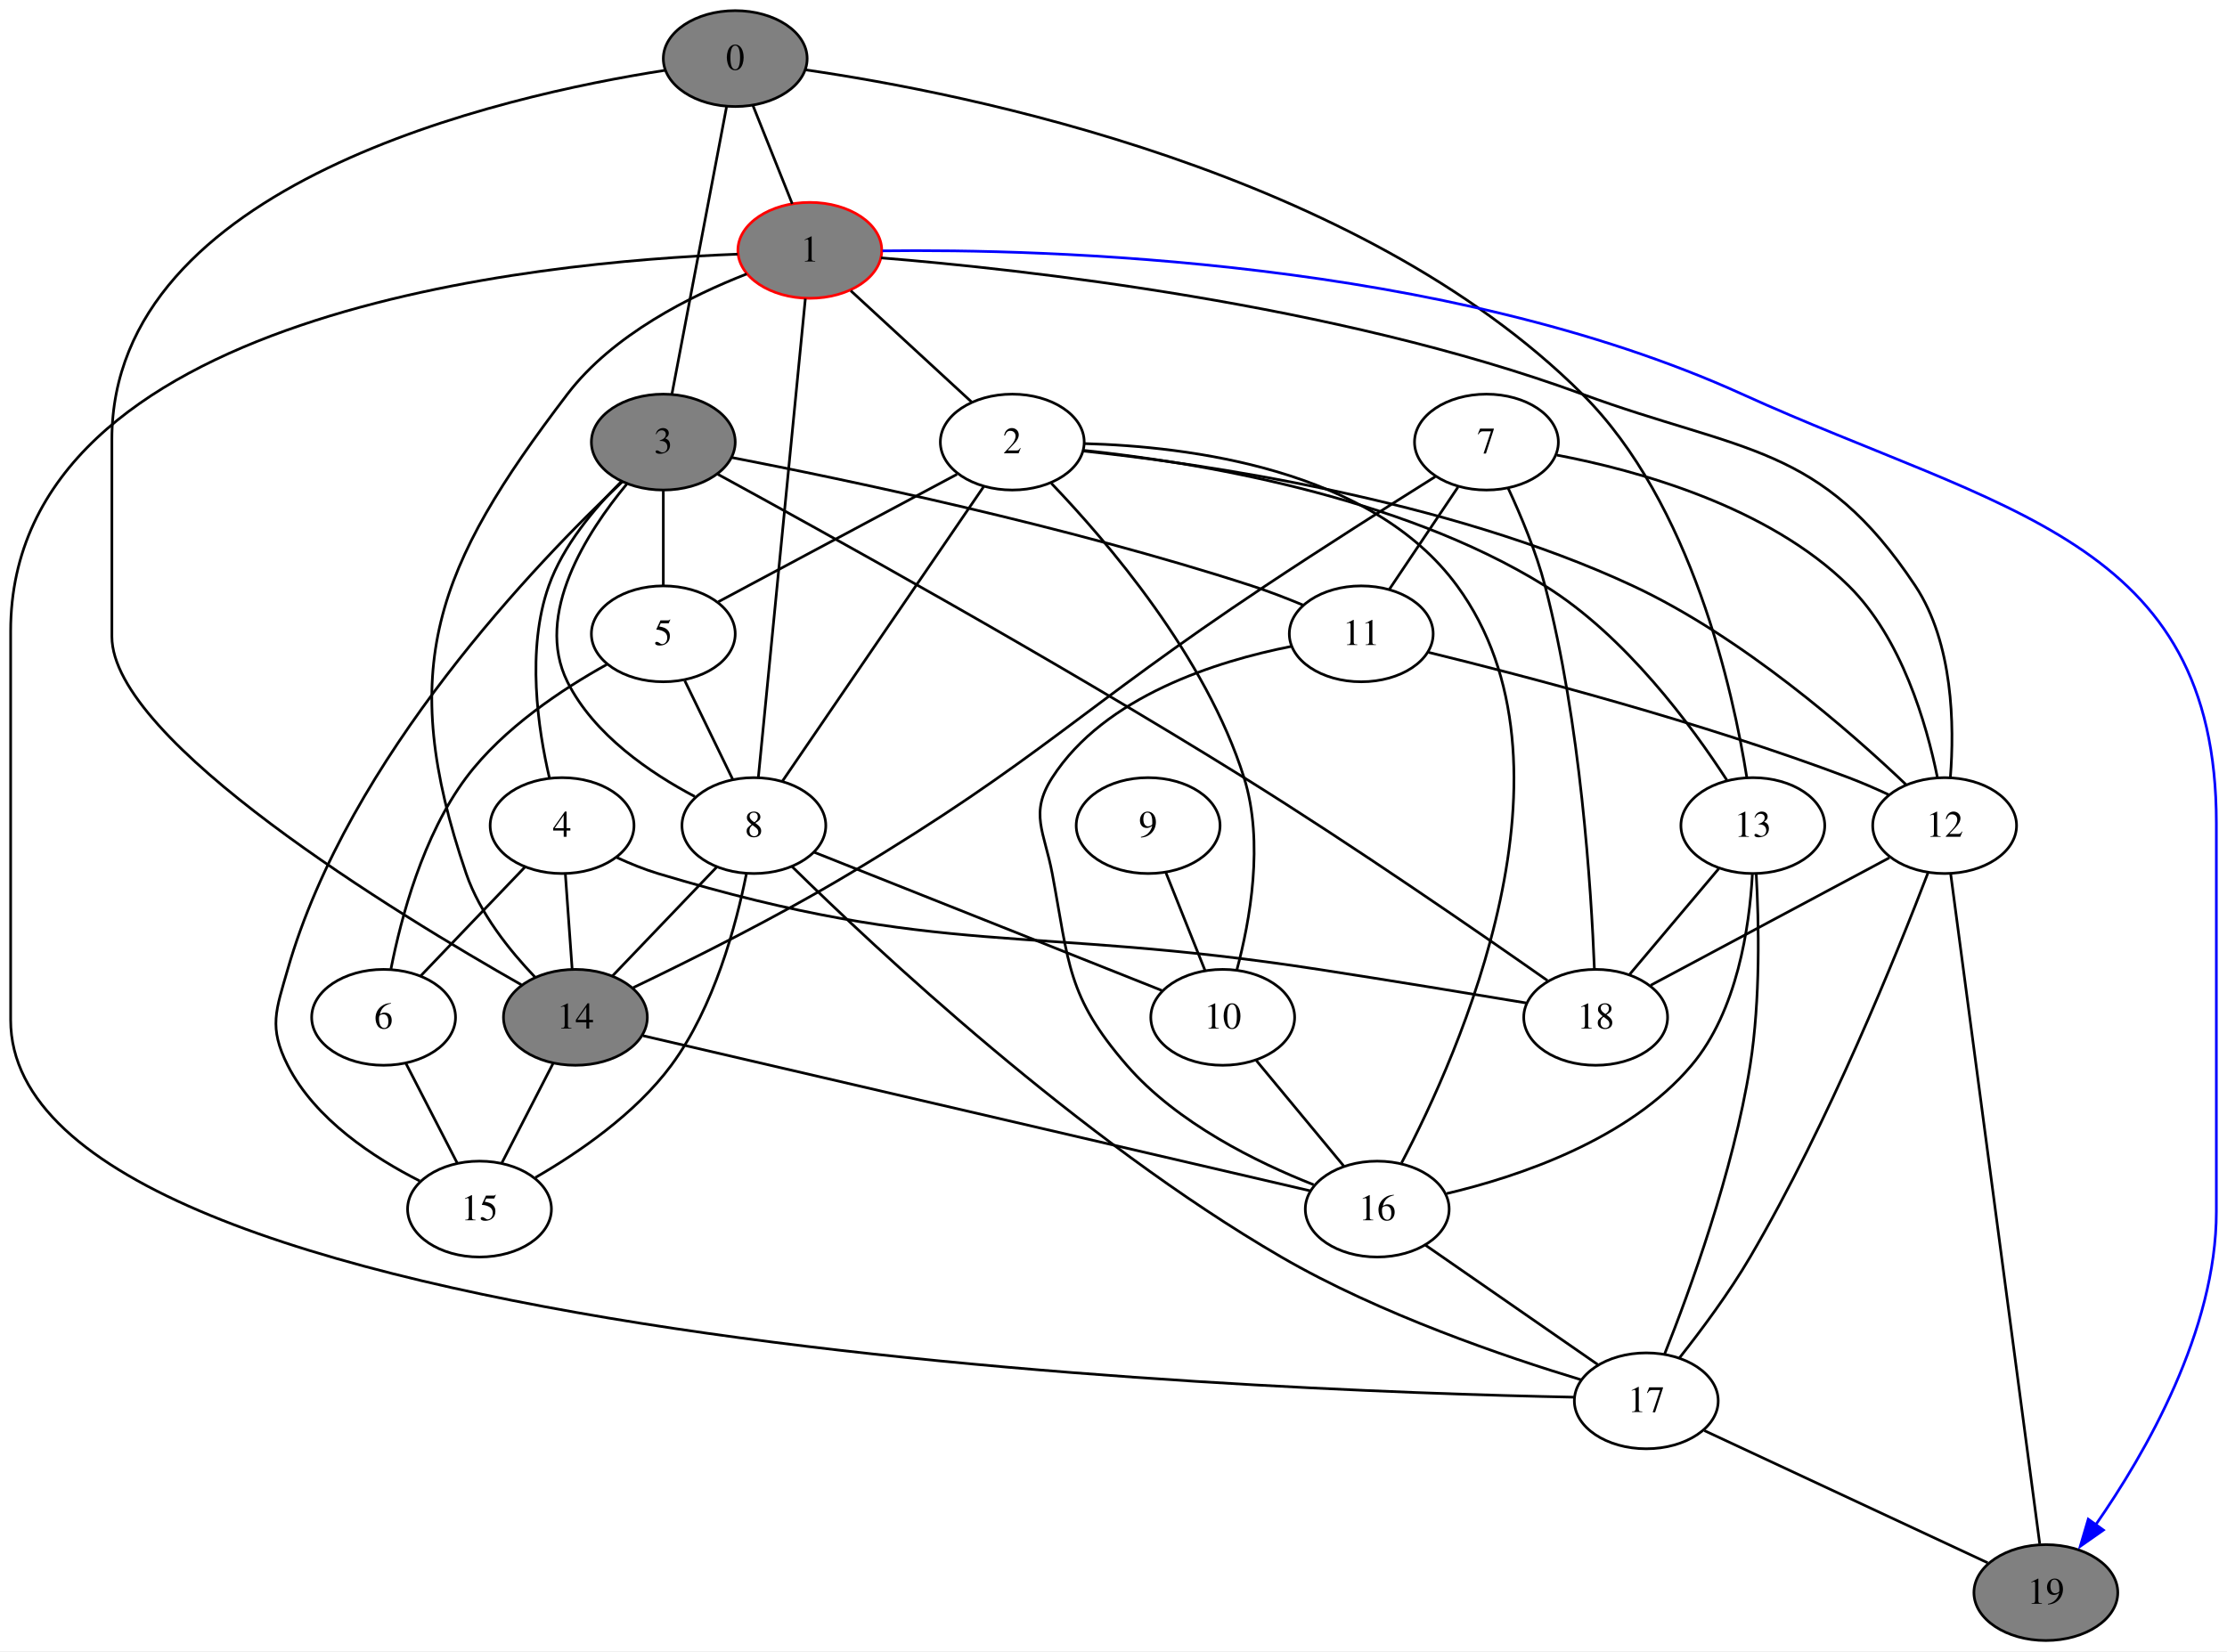
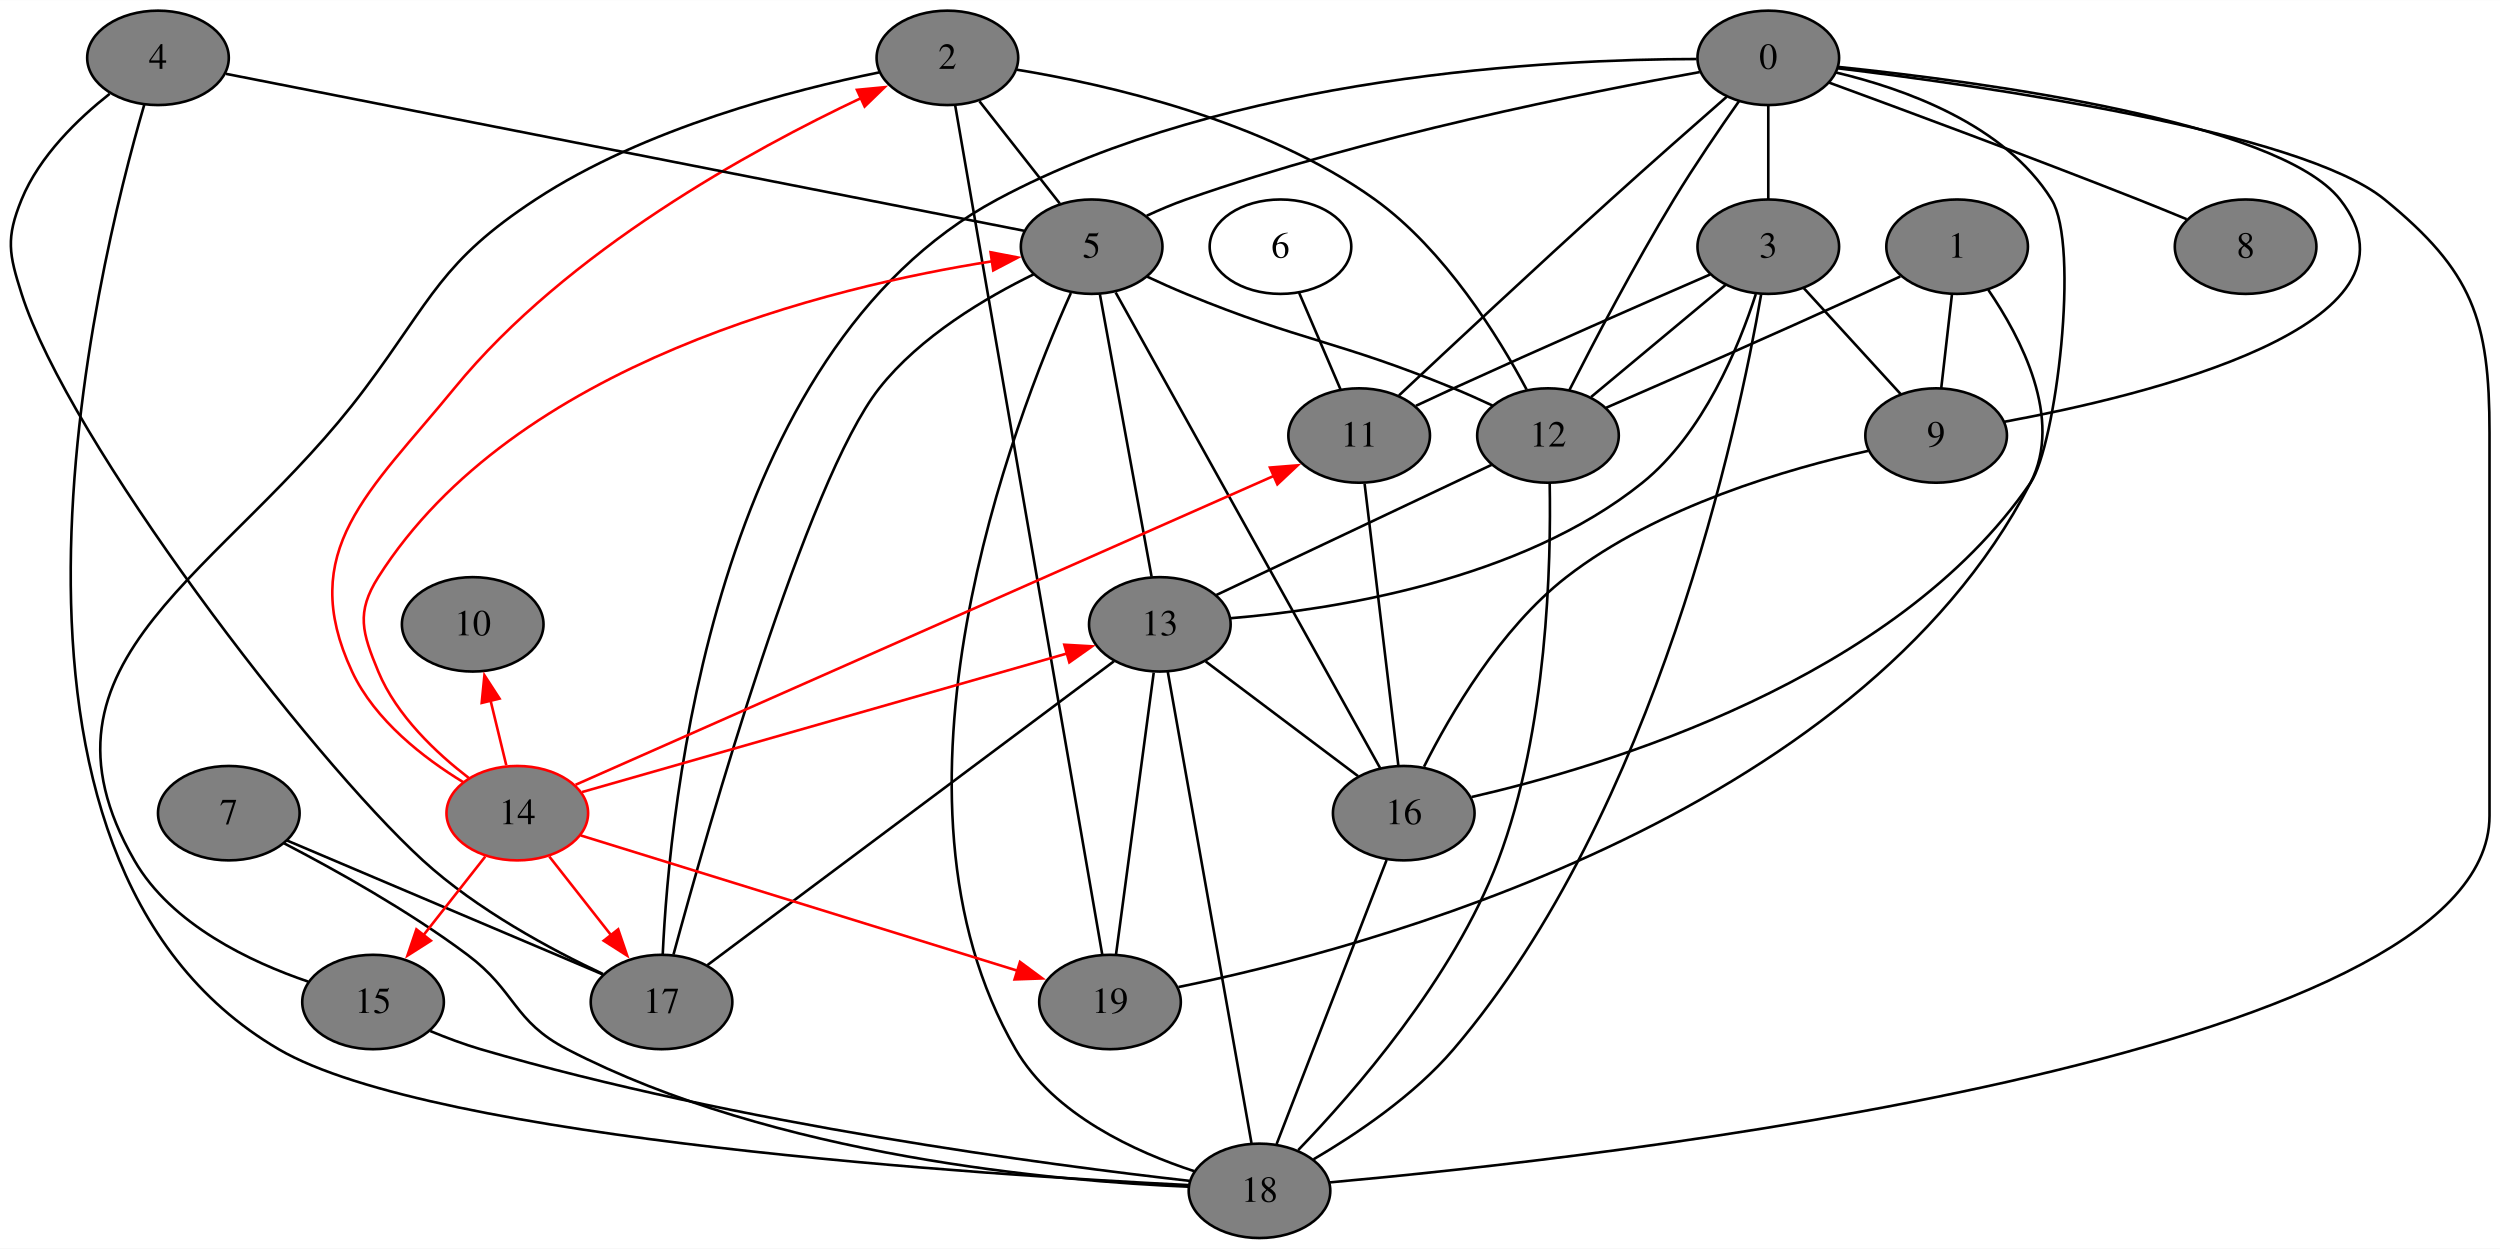
- <svg xmlns="http://www.w3.org/2000/svg" width="836pt" height="620pt" viewBox="0.00 0.00 836.00 620.00">
-   <g id="graph0" class="graph" transform="scale(1 1) rotate(0) translate(4 616)">
-     <polygon fill="white" stroke="none" points="-4,4 -4,-616 832,-616 832,4 -4,4" />
+ <svg xmlns="http://www.w3.org/2000/svg" width="953pt" height="476pt" viewBox="0.00 0.00 953.24 476.00">
+   <g id="graph0" class="graph" transform="scale(1 1) rotate(0) translate(4 472)">
+     <polygon fill="white" stroke="none" points="-4,4 -4,-472 949.24,-472 949.24,4 -4,4" />
    <g id="node1" class="node">
-       <ellipse fill="gray" stroke="black" cx="272" cy="-594" rx="27" ry="18" />
-       <text text-anchor="middle" x="272" y="-589.8" font-family="Times,serif" font-size="14.00">0</text>
+       <ellipse fill="gray" stroke="black" cx="670.24" cy="-450" rx="27" ry="18" />
+       <text text-anchor="middle" x="670.24" y="-445.8" font-family="Times,serif" font-size="14.00">0</text>
+     </g>
+     <g id="node4" class="node">
+       <ellipse fill="gray" stroke="black" cx="670.24" cy="-378" rx="27" ry="18" />
+       <text text-anchor="middle" x="670.24" y="-373.8" font-family="Times,serif" font-size="14.00">3</text>
+     </g>
+     <g id="edge1" class="edge">
+       <path fill="none" stroke="black" d="M670.24,-431.7C670.24,-420.85 670.24,-406.92 670.24,-396.1" />
+     </g>
+     <g id="node6" class="node">
+       <ellipse fill="gray" stroke="black" cx="412.24" cy="-378" rx="27" ry="18" />
+       <text text-anchor="middle" x="412.24" y="-373.8" font-family="Times,serif" font-size="14.00">5</text>
+     </g>
+     <g id="edge2" class="edge">
+       <path fill="none" stroke="black" d="M644.1,-444.58C602.08,-437.06 517.22,-420.23 448.24,-396 443.28,-394.26 438.1,-392.05 433.25,-389.81" />
+     </g>
+     <g id="node9" class="node">
+       <ellipse fill="gray" stroke="black" cx="852.24" cy="-378" rx="27" ry="18" />
+       <text text-anchor="middle" x="852.24" y="-373.8" font-family="Times,serif" font-size="14.00">8</text>
+     </g>
+     <g id="edge3" class="edge">
+       <path fill="none" stroke="black" d="M693.29,-440.61C721.28,-430.35 769.89,-412.34 811.24,-396 817.26,-393.62 823.74,-390.97 829.74,-388.49" />
+     </g>
+     <g id="node10" class="node">
+       <ellipse fill="gray" stroke="black" cx="734.24" cy="-306" rx="27" ry="18" />
+       <text text-anchor="middle" x="734.24" y="-301.8" font-family="Times,serif" font-size="14.00">9</text>
+     </g>
+     <g id="edge4" class="edge">
+       <path fill="none" stroke="black" d="M697.07,-446.53C749.98,-441.06 864.71,-425.93 888.24,-396 926.02,-347.93 813.24,-320.98 760.19,-311.23" />
+     </g>
+     <g id="node12" class="node">
+       <ellipse fill="gray" stroke="black" cx="514.24" cy="-306" rx="27" ry="18" />
+       <text text-anchor="middle" x="514.24" y="-301.8" font-family="Times,serif" font-size="14.00">11</text>
+     </g>
+     <g id="edge5" class="edge">
+       <path fill="none" stroke="black" d="M654.36,-435.15C642.21,-424.52 625.08,-409.43 610.24,-396 581.42,-369.92 548.27,-338.97 529.43,-321.3" />
+     </g>
+     <g id="node13" class="node">
+       <ellipse fill="gray" stroke="black" cx="586.24" cy="-306" rx="27" ry="18" />
+       <text text-anchor="middle" x="586.24" y="-301.8" font-family="Times,serif" font-size="14.00">12</text>
+     </g>
+     <g id="edge6" class="edge">
+       <path fill="none" stroke="black" d="M659.1,-433.51C651.76,-423.08 642.09,-408.93 634.24,-396 619.21,-371.24 603.61,-341.42 594.42,-323.36" />
+     </g>
+     <g id="node17" class="node">
+       <ellipse fill="gray" stroke="black" cx="531.24" cy="-162" rx="27" ry="18" />
+       <text text-anchor="middle" x="531.24" y="-157.8" font-family="Times,serif" font-size="14.00">16</text>
+     </g>
+     <g id="edge7" class="edge">
+       <path fill="none" stroke="black" d="M695.99,-444.43C721.85,-438.31 760.34,-424.72 778.24,-396 789.2,-378.41 779.87,-302.08 770.24,-288 718.83,-212.82 607.58,-179.72 557.09,-168.16" />
+     </g>
+     <g id="node18" class="node">
+       <ellipse fill="gray" stroke="black" cx="248.24" cy="-90" rx="27" ry="18" />
+       <text text-anchor="middle" x="248.24" y="-85.8" font-family="Times,serif" font-size="14.00">17</text>
+     </g>
+     <g id="edge8" class="edge">
+       <path fill="none" stroke="black" d="M642.88,-449.55C588.66,-449.51 465.13,-443.7 376.24,-396 267.95,-337.89 251.26,-163.8 248.7,-108.24" />
+     </g>
+     <g id="node19" class="node">
+       <ellipse fill="gray" stroke="black" cx="476.24" cy="-18" rx="27" ry="18" />
+       <text text-anchor="middle" x="476.24" y="-13.8" font-family="Times,serif" font-size="14.00">18</text>
+     </g>
+     <g id="edge9" class="edge">
+       <path fill="none" stroke="black" d="M696.85,-446.01C751.37,-439.4 873.34,-422.07 905.24,-396 938.82,-368.56 945.24,-350.37 945.24,-307 945.24,-307 945.24,-307 945.24,-161 945.24,-67.95 602.8,-30.24 503.14,-21.23" />
    </g>
    <g id="node2" class="node">
-       <ellipse fill="gray" stroke="red" cx="300" cy="-522" rx="27" ry="18" />
-       <text text-anchor="middle" x="300" y="-517.8" font-family="Times,serif" font-size="14.00">1</text>
-     </g>
-     <g id="edge1" class="edge">
-       <path fill="none" stroke="black" d="M278.64,-576.41C283.1,-565.25 288.96,-550.6 293.41,-539.47" />
-     </g>
-     <g id="node4" class="node">
-       <ellipse fill="gray" stroke="black" cx="245" cy="-450" rx="27" ry="18" />
-       <text text-anchor="middle" x="245" y="-445.8" font-family="Times,serif" font-size="14.00">3</text>
-     </g>
-     <g id="edge2" class="edge">
-       <path fill="none" stroke="black" d="M268.74,-575.87C263.55,-548.58 253.47,-495.52 248.27,-468.19" />
+       <ellipse fill="gray" stroke="black" cx="742.24" cy="-378" rx="27" ry="18" />
+       <text text-anchor="middle" x="742.24" y="-373.8" font-family="Times,serif" font-size="14.00">1</text>
+     </g>
+     <g id="edge10" class="edge">
+       <path fill="none" stroke="black" d="M740.26,-359.7C739.02,-348.85 737.43,-334.92 736.19,-324.1" />
+     </g>
+     <g id="edge11" class="edge">
+       <path fill="none" stroke="black" d="M720.58,-366.66C715.86,-364.44 710.89,-362.13 706.24,-360 672.27,-344.48 632.57,-327.09 608.43,-316.6" />
+     </g>
+     <g id="node20" class="node">
+       <ellipse fill="gray" stroke="black" cx="419.24" cy="-90" rx="27" ry="18" />
+       <text text-anchor="middle" x="419.24" y="-85.8" font-family="Times,serif" font-size="14.00">19</text>
+     </g>
+     <g id="edge12" class="edge">
+       <path fill="none" stroke="black" d="M754.1,-361.58C766.58,-343.32 782.81,-312.32 770.24,-288 703.76,-159.33 514.87,-109.88 445.34,-95.71" />
+     </g>
+     <g id="node3" class="node">
+       <ellipse fill="gray" stroke="black" cx="357.24" cy="-450" rx="27" ry="18" />
+       <text text-anchor="middle" x="357.24" y="-445.8" font-family="Times,serif" font-size="14.00">2</text>
+     </g>
+     <g id="edge13" class="edge">
+       <path fill="none" stroke="black" d="M369.45,-433.46C378.56,-421.86 390.96,-406.08 400.07,-394.49" />
+     </g>
+     <g id="edge14" class="edge">
+       <path fill="none" stroke="black" d="M383.76,-445.48C418.01,-439.85 478.21,-426.23 520.24,-396 546.94,-376.79 567.42,-343.53 578.07,-323.57" />
+     </g>
+     <g id="node15" class="node">
+       <ellipse fill="gray" stroke="red" cx="193.24" cy="-162" rx="27" ry="18" />
+       <text text-anchor="middle" x="193.24" y="-157.8" font-family="Times,serif" font-size="14.00">14</text>
+     </g>
+     <g id="edge15" class="edge">
+       <path fill="none" stroke="red" d="M324.32,-434.67C282.95,-415.15 212.15,-376.52 169.24,-324 136.95,-284.48 108.7,-262.27 130.24,-216 138.93,-197.34 157.77,-182.9 172.6,-173.84" />
+       <polygon fill="red" stroke="red" points="322.75,-437.8 333.3,-438.81 325.68,-431.44 322.75,-437.8" />
+     </g>
+     <g id="node16" class="node">
+       <ellipse fill="gray" stroke="black" cx="138.24" cy="-90" rx="27" ry="18" />
+       <text text-anchor="middle" x="138.24" y="-85.8" font-family="Times,serif" font-size="14.00">15</text>
+     </g>
+     <g id="edge16" class="edge">
+       <path fill="none" stroke="black" d="M331.27,-444.46C298.58,-437.83 241.72,-423.24 200.24,-396 164.2,-372.34 161.04,-358.54 135.24,-324 81.96,-252.65 2.86,-221.2 47.24,-144 61.36,-119.43 91.74,-105.18 113.52,-97.77" />
+     </g>
+     <g id="edge17" class="edge">
+       <path fill="none" stroke="black" d="M360.23,-431.73C370.73,-371.12 405.83,-168.44 416.28,-108.09" />
+     </g>
+     <g id="edge18" class="edge">
+       <path fill="none" stroke="black" d="M683.81,-362.15C694.67,-350.28 709.83,-333.7 720.69,-321.82" />
+     </g>
+     <g id="edge19" class="edge">
+       <path fill="none" stroke="black" d="M648.05,-367.4C623.91,-356.91 584.21,-339.52 550.24,-324 545.59,-321.87 540.62,-319.56 535.9,-317.34" />
+     </g>
+     <g id="edge20" class="edge">
+       <path fill="none" stroke="black" d="M654.04,-363.5C639.26,-351.19 617.53,-333.07 602.67,-320.69" />
    </g>
    <g id="node14" class="node">
-       <ellipse fill="none" stroke="black" cx="654" cy="-306" rx="27" ry="18" />
-       <text text-anchor="middle" x="654" y="-301.8" font-family="Times,serif" font-size="14.00">13</text>
-     </g>
-     <g id="edge3" class="edge">
-       <path fill="none" stroke="black" d="M298.48,-589.76C358.4,-581.07 505.74,-551.94 590,-468 631.13,-427.03 646.62,-356.33 651.75,-324.01" />
-     </g>
-     <g id="node15" class="node">
-       <ellipse fill="gray" stroke="black" cx="212" cy="-234" rx="27" ry="18" />
-       <text text-anchor="middle" x="212" y="-229.8" font-family="Times,serif" font-size="14.00">14</text>
-     </g>
-     <g id="edge4" class="edge">
-       <path fill="none" stroke="black" d="M245.61,-589.59C184.42,-580.07 38,-547.23 38,-451 38,-451 38,-451 38,-377 38,-337.72 145.8,-272.3 191.7,-246.23" />
-     </g>
-     <g id="node3" class="node">
-       <ellipse fill="none" stroke="black" cx="376" cy="-450" rx="27" ry="18" />
-       <text text-anchor="middle" x="376" y="-445.8" font-family="Times,serif" font-size="14.00">2</text>
-     </g>
-     <g id="edge5" class="edge">
-       <path fill="none" stroke="black" d="M315.38,-506.83C328.57,-494.69 347.46,-477.28 360.64,-465.14" />
-     </g>
-     <g id="node9" class="node">
-       <ellipse fill="none" stroke="black" cx="279" cy="-306" rx="27" ry="18" />
-       <text text-anchor="middle" x="279" y="-301.8" font-family="Times,serif" font-size="14.00">8</text>
-     </g>
-     <g id="edge6" class="edge">
-       <path fill="none" stroke="black" d="M298.32,-503.85C294.38,-463.78 284.63,-364.38 280.69,-324.23" />
-     </g>
-     <g id="node13" class="node">
-       <ellipse fill="none" stroke="black" cx="726" cy="-306" rx="27" ry="18" />
-       <text text-anchor="middle" x="726" y="-301.8" font-family="Times,serif" font-size="14.00">12</text>
-     </g>
-     <g id="edge7" class="edge">
-       <path fill="none" stroke="black" d="M326.79,-519.17C378.92,-514.94 497.03,-502.11 590,-468 650.19,-445.92 679.57,-449.43 715,-396 729.28,-374.46 729.67,-343.43 728.17,-324.28" />
-     </g>
-     <g id="edge8" class="edge">
-       <path fill="none" stroke="black" d="M276.3,-513.13C255.52,-505.03 226.06,-490.4 209,-468 159.47,-402.94 144.57,-365.37 171,-288 176.11,-273.03 187.37,-259.01 196.79,-249.15" />
-     </g>
-     <g id="node18" class="node">
-       <ellipse fill="none" stroke="black" cx="614" cy="-90" rx="27" ry="18" />
-       <text text-anchor="middle" x="614" y="-85.8" font-family="Times,serif" font-size="14.00">17</text>
-     </g>
-     <g id="edge9" class="edge">
-       <path fill="none" stroke="black" d="M272.85,-520.56C199,-517.78 0,-499.14 0,-379 0,-379 0,-379 0,-233 0,-110.73 468,-93.72 586.82,-91.37" />
-     </g>
-     <g id="node20" class="node">
-       <ellipse fill="gray" stroke="black" cx="764" cy="-18" rx="27" ry="18" />
-       <text text-anchor="middle" x="764" y="-13.8" font-family="Times,serif" font-size="14.00">19</text>
-     </g>
-     <g id="edge10" class="edge">
-       <path fill="none" stroke="blue" d="M327.31,-521.81C388.17,-522.58 538.38,-518.72 650,-468 747.11,-423.87 828,-413.67 828,-307 828,-307 828,-307 828,-161 828,-116.45 801.49,-70.42 782.59,-43.27" />
-       <polygon fill="blue" stroke="blue" points="785.6,-41.47 776.92,-35.39 779.92,-45.56 785.6,-41.47" />
-     </g>
-     <g id="node6" class="node">
-       <ellipse fill="none" stroke="black" cx="245" cy="-378" rx="27" ry="18" />
-       <text text-anchor="middle" x="245" y="-373.8" font-family="Times,serif" font-size="14.00">5</text>
-     </g>
-     <g id="edge11" class="edge">
-       <path fill="none" stroke="black" d="M355.24,-437.91C330.71,-424.8 290.15,-403.12 265.66,-390.04" />
-     </g>
-     <g id="edge12" class="edge">
-       <path fill="none" stroke="black" d="M365.25,-433.26C346.6,-405.97 308.48,-350.15 289.8,-322.81" />
+       <ellipse fill="gray" stroke="black" cx="438.24" cy="-234" rx="27" ry="18" />
+       <text text-anchor="middle" x="438.24" y="-229.8" font-family="Times,serif" font-size="14.00">13</text>
+     </g>
+     <g id="edge21" class="edge">
+       <path fill="none" stroke="black" d="M665.5,-359.96C659.02,-339.83 645.48,-306.73 622.24,-288 575.78,-250.56 504.01,-239.56 465.27,-236.34" />
+     </g>
+     <g id="edge22" class="edge">
+       <path fill="none" stroke="black" d="M667.52,-359.8C658.87,-309.9 627.81,-162.9 550.24,-72 535.16,-54.33 513,-39.48 496.86,-30.03" />
+     </g>
+     <g id="node5" class="node">
+       <ellipse fill="gray" stroke="black" cx="56.24" cy="-450" rx="27" ry="18" />
+       <text text-anchor="middle" x="56.24" y="-445.8" font-family="Times,serif" font-size="14.00">4</text>
+     </g>
+     <g id="edge23" class="edge">
+       <path fill="none" stroke="black" d="M82.13,-443.91C147.89,-430.98 320.79,-396.98 386.45,-384.07" />
+     </g>
+     <g id="edge24" class="edge">
+       <path fill="none" stroke="black" d="M37.83,-436.3C25.77,-426.79 11.02,-412.59 4.24,-396 -1.81,-381.19 -0.61,-375.25 4.24,-360 22.08,-303.95 113.84,-183.7 157.24,-144 177.88,-125.12 206.35,-109.88 225.92,-100.67" />
+     </g>
+     <g id="edge25" class="edge">
+       <path fill="none" stroke="black" d="M51.03,-432.22C32.55,-368.99 -22.38,-144.95 102.24,-72 161.38,-37.38 373.23,-23.96 449.03,-20.2" />
+     </g>
+     <g id="edge26" class="edge">
+       <path fill="none" stroke="black" d="M433.4,-366.57C438.23,-364.31 443.38,-362 448.24,-360 492.7,-341.71 505.78,-342.29 550.24,-324 555.1,-322 560.24,-319.69 565.08,-317.43" />
+     </g>
+     <g id="edge27" class="edge">
+       <path fill="none" stroke="black" d="M415.38,-359.87C420.37,-332.58 430.09,-279.52 435.09,-252.19" />
+     </g>
+     <g id="edge28" class="edge">
+       <path fill="none" stroke="red" d="M374.45,-372.46C312.77,-362.77 192.17,-333.83 140.24,-252 131.67,-238.49 134.12,-230.78 140.24,-216 147.21,-199.17 162.41,-184.9 174.75,-175.42" />
+       <polygon fill="red" stroke="red" points="373.7,-375.88 384.11,-373.88 374.72,-368.96 373.7,-375.88" />
+     </g>
+     <g id="edge29" class="edge">
+       <path fill="none" stroke="black" d="M421.38,-360.56C443.58,-320.63 500.16,-218.89 522.23,-179.2" />
+     </g>
+     <g id="edge30" class="edge">
+       <path fill="none" stroke="black" d="M390.1,-367.45C371.96,-358.6 346.83,-343.81 331.24,-324 303.49,-288.74 265.73,-155.75 252.8,-108.11" />
+     </g>
+     <g id="edge31" class="edge">
+       <path fill="none" stroke="black" d="M404.33,-360.35C382.59,-311.95 327.12,-168.58 383.24,-72 397.81,-46.93 429.15,-32.74 451.42,-25.47" />
+     </g>
+     <g id="node7" class="node">
+       <ellipse fill="none" stroke="black" cx="484.24" cy="-378" rx="27" ry="18" />
+       <text text-anchor="middle" x="484.24" y="-373.8" font-family="Times,serif" font-size="14.00">6</text>
+     </g>
+     <g id="edge32" class="edge">
+       <path fill="none" stroke="black" d="M491.35,-360.41C496.13,-349.25 502.41,-334.6 507.18,-323.47" />
+     </g>
+     <g id="node8" class="node">
+       <ellipse fill="gray" stroke="black" cx="83.24" cy="-162" rx="27" ry="18" />
+       <text text-anchor="middle" x="83.24" y="-157.8" font-family="Times,serif" font-size="14.00">7</text>
+     </g>
+     <g id="edge33" class="edge">
+       <path fill="none" stroke="black" d="M105.49,-151.56C136.98,-138.2 194.23,-113.91 225.81,-100.51" />
+     </g>
+     <g id="edge34" class="edge">
+       <path fill="none" stroke="black" d="M104.33,-150.5C123.35,-140.63 151.7,-124.88 174.24,-108 192.86,-94.05 191.59,-82.71 212.24,-72 291.51,-30.91 399.45,-21.63 449.15,-19.57" />
+     </g>
+     <g id="edge35" class="edge">
+       <path fill="none" stroke="black" d="M708.27,-300.14C678.1,-293.45 628.03,-279.05 593.24,-252 567.97,-232.35 548.92,-199.55 538.97,-179.73" />
    </g>
    <g id="node11" class="node">
-       <ellipse fill="none" stroke="black" cx="455" cy="-234" rx="27" ry="18" />
-       <text text-anchor="middle" x="455" y="-229.8" font-family="Times,serif" font-size="14.00">10</text>
-     </g>
-     <g id="edge13" class="edge">
-       <path fill="none" stroke="black" d="M390.68,-434.5C411.53,-412.76 448.75,-369.41 463,-324 470.62,-299.72 465.19,-270.03 460.31,-251.82" />
-     </g>
-     <g id="edge14" class="edge">
-       <path fill="none" stroke="black" d="M402.69,-446.64C447.28,-441.91 538.9,-428.74 609,-396 650.16,-376.77 690.65,-341.26 711.5,-321.4" />
-     </g>
-     <g id="edge15" class="edge">
-       <path fill="none" stroke="black" d="M402.88,-446.88C443.22,-442.64 520.59,-430.36 576,-396 606.21,-377.27 631.21,-343.21 644.24,-323.09" />
-     </g>
-     <g id="node17" class="node">
-       <ellipse fill="none" stroke="black" cx="513" cy="-162" rx="27" ry="18" />
-       <text text-anchor="middle" x="513" y="-157.8" font-family="Times,serif" font-size="14.00">16</text>
-     </g>
-     <g id="edge16" class="edge">
-       <path fill="none" stroke="black" d="M403.19,-449.43C441.62,-448.39 510.76,-440.06 543,-396 592.26,-328.69 543.67,-220.24 522.13,-179.32" />
-     </g>
-     <g id="node5" class="node">
-       <ellipse fill="none" stroke="black" cx="207" cy="-306" rx="27" ry="18" />
-       <text text-anchor="middle" x="207" y="-301.8" font-family="Times,serif" font-size="14.00">4</text>
-     </g>
-     <g id="edge17" class="edge">
-       <path fill="none" stroke="black" d="M229.06,-434.99C219.19,-425.2 207.39,-411.19 202,-396 193.52,-372.08 197.95,-342.28 202.24,-323.95" />
-     </g>
-     <g id="edge18" class="edge">
-       <path fill="none" stroke="black" d="M245,-431.7C245,-420.85 245,-406.92 245,-396.1" />
-     </g>
-     <g id="edge19" class="edge">
-       <path fill="none" stroke="black" d="M231.27,-434.21C216.4,-416.29 196.39,-385.37 209,-360 218.91,-340.07 240.28,-325.64 256.82,-316.91" />
-     </g>
-     <g id="node12" class="node">
-       <ellipse fill="none" stroke="black" cx="507" cy="-378" rx="27" ry="18" />
-       <text text-anchor="middle" x="507" y="-373.8" font-family="Times,serif" font-size="14.00">11</text>
-     </g>
-     <g id="edge20" class="edge">
-       <path fill="none" stroke="black" d="M270.89,-444.17C312.54,-436.1 396.77,-418.5 466,-396 472.3,-393.95 479,-391.36 485.11,-388.82" />
-     </g>
-     <g id="node16" class="node">
-       <ellipse fill="none" stroke="black" cx="176" cy="-162" rx="27" ry="18" />
-       <text text-anchor="middle" x="176" y="-157.8" font-family="Times,serif" font-size="14.00">15</text>
-     </g>
-     <g id="edge21" class="edge">
-       <path fill="none" stroke="black" d="M229.62,-435.12C198.03,-405.37 126.84,-331.65 104,-252 99.59,-236.62 96.78,-230.28 104,-216 114.3,-195.64 136.51,-181.19 153.56,-172.57" />
-     </g>
-     <g id="node19" class="node">
-       <ellipse fill="none" stroke="black" cx="595" cy="-234" rx="27" ry="18" />
-       <text text-anchor="middle" x="595" y="-229.8" font-family="Times,serif" font-size="14.00">18</text>
-     </g>
-     <g id="edge22" class="edge">
-       <path fill="none" stroke="black" d="M265.43,-437.94C304.37,-416.7 391.71,-368.39 463,-324 504.53,-298.14 551.73,-265.49 576.91,-247.81" />
-     </g>
-     <g id="node7" class="node">
-       <ellipse fill="none" stroke="black" cx="140" cy="-234" rx="27" ry="18" />
-       <text text-anchor="middle" x="140" y="-229.8" font-family="Times,serif" font-size="14.00">6</text>
-     </g>
-     <g id="edge23" class="edge">
-       <path fill="none" stroke="black" d="M193.12,-290.5C181.62,-278.48 165.36,-261.49 153.86,-249.49" />
-     </g>
-     <g id="edge24" class="edge">
-       <path fill="none" stroke="black" d="M208.24,-287.7C209.01,-276.85 210.01,-262.92 210.78,-252.1" />
-     </g>
-     <g id="edge25" class="edge">
-       <path fill="none" stroke="black" d="M227.52,-294.03C232.48,-291.74 237.84,-289.56 243,-288 349.64,-255.87 380.93,-268.98 491,-252 517.58,-247.9 547.93,-242.9 568.95,-239.39" />
-     </g>
-     <g id="edge26" class="edge">
-       <path fill="none" stroke="black" d="M223.75,-366.47C207.25,-357.32 184.91,-342.6 171,-324 154.73,-302.25 146.53,-271.29 142.77,-252.2" />
-     </g>
-     <g id="edge27" class="edge">
-       <path fill="none" stroke="black" d="M253.06,-360.41C258.48,-349.25 265.59,-334.6 271,-323.47" />
-     </g>
-     <g id="edge28" class="edge">
-       <path fill="none" stroke="black" d="M148.35,-216.76C154.17,-205.46 161.89,-190.44 167.7,-179.15" />
-     </g>
-     <g id="node8" class="node">
-       <ellipse fill="none" stroke="black" cx="554" cy="-450" rx="27" ry="18" />
-       <text text-anchor="middle" x="554" y="-445.8" font-family="Times,serif" font-size="14.00">7</text>
-     </g>
-     <g id="edge29" class="edge">
-       <path fill="none" stroke="black" d="M543.33,-433.12C535.64,-421.66 525.3,-406.26 517.62,-394.82" />
-     </g>
-     <g id="edge30" class="edge">
-       <path fill="none" stroke="black" d="M580.42,-445.12C610.6,-439.39 659.71,-425.91 690,-396 709.93,-376.33 719.2,-344.15 723.23,-324.35" />
-     </g>
-     <g id="edge31" class="edge">
-       <path fill="none" stroke="black" d="M534.75,-436.99C517.84,-426.38 492.64,-410.39 471,-396 400.78,-349.3 387.31,-331.38 315,-288 287.75,-271.65 254.9,-255.3 233.75,-245.17" />
-     </g>
-     <g id="edge32" class="edge">
-       <path fill="none" stroke="black" d="M562.15,-432.7C566.93,-422.42 572.68,-408.72 576,-396 589.37,-344.8 593.35,-281.97 594.52,-252.21" />
-     </g>
-     <g id="edge33" class="edge">
-       <path fill="none" stroke="black" d="M301.65,-295.99C335.35,-282.59 398.35,-257.53 432.16,-244.08" />
-     </g>
-     <g id="edge34" class="edge">
-       <path fill="none" stroke="black" d="M265.12,-290.5C253.62,-278.48 237.36,-261.49 225.86,-249.49" />
-     </g>
-     <g id="edge35" class="edge">
-       <path fill="none" stroke="black" d="M276.18,-287.84C272.37,-268.79 264.13,-237.85 248,-216 234.54,-197.77 213.02,-183.09 197,-173.85" />
+       <ellipse fill="gray" stroke="black" cx="176.24" cy="-234" rx="27" ry="18" />
+       <text text-anchor="middle" x="176.24" y="-229.8" font-family="Times,serif" font-size="14.00">10</text>
    </g>
    <g id="edge36" class="edge">
-       <path fill="none" stroke="black" d="M293.2,-290.73C324.18,-260.27 401.13,-188.04 477,-144 513.94,-122.56 561.19,-106.48 589.45,-97.93" />
-     </g>
-     <g id="node10" class="node">
-       <ellipse fill="none" stroke="black" cx="427" cy="-306" rx="27" ry="18" />
-       <text text-anchor="middle" x="427" y="-301.8" font-family="Times,serif" font-size="14.00">9</text>
+       <path fill="none" stroke="red" d="M183,-205.15C185.04,-196.75 187.22,-187.77 189.04,-180.28" />
+       <polygon fill="red" stroke="red" points="179.67,-204.04 180.71,-214.58 186.47,-205.69 179.67,-204.04" />
    </g>
    <g id="edge37" class="edge">
-       <path fill="none" stroke="black" d="M433.64,-288.41C438.1,-277.25 443.96,-262.6 448.41,-251.47" />
+       <path fill="none" stroke="red" d="M481.69,-290.6C416.42,-261.73 271.06,-197.42 215.46,-172.83" />
+       <polygon fill="red" stroke="red" points="480.23,-293.78 490.79,-294.63 483.06,-287.38 480.23,-293.78" />
    </g>
    <g id="edge38" class="edge">
-       <path fill="none" stroke="black" d="M467.59,-217.81C477.31,-206.07 490.72,-189.89 500.44,-178.16" />
+       <path fill="none" stroke="black" d="M516.32,-287.59C519.6,-260.19 525.93,-207.32 529.19,-180.11" />
    </g>
    <g id="edge39" class="edge">
-       <path fill="none" stroke="black" d="M532.28,-371.04C567.97,-362.31 634.93,-344.83 690,-324 694.91,-322.14 700.08,-319.89 704.92,-317.64" />
+       <path fill="none" stroke="black" d="M564.72,-294.82C536.66,-281.55 487.86,-258.47 459.79,-245.19" />
    </g>
    <g id="edge40" class="edge">
-       <path fill="none" stroke="black" d="M480.68,-373.27C452.97,-367.79 410.69,-354.64 391,-324 382.35,-310.54 388.05,-303.73 391,-288 397.33,-254.25 396.51,-241.95 419,-216 437.9,-194.2 468.07,-179.45 489.12,-171.15" />
+       <path fill="none" stroke="black" d="M586.89,-287.91C587.46,-257.79 586.09,-193.74 567.24,-144 550.12,-98.82 512.08,-55.38 491.01,-33.56" />
    </g>
    <g id="edge41" class="edge">
-       <path fill="none" stroke="black" d="M719.82,-288.45C708.41,-258.63 682.48,-194.31 653,-144 645.15,-130.6 634.63,-116.47 626.5,-106.18" />
+       <path fill="none" stroke="red" d="M402.87,-222.9C352.55,-208.52 261.54,-182.51 217.89,-170.04" />
+       <polygon fill="red" stroke="red" points="401.82,-226.23 412.4,-225.62 403.74,-219.5 401.82,-226.23" />
    </g>
    <g id="edge42" class="edge">
-       <path fill="none" stroke="black" d="M705.24,-293.91C680.71,-280.8 640.15,-259.12 615.66,-246.04" />
+       <path fill="none" stroke="black" d="M455.73,-219.83C472.36,-207.32 497.22,-188.6 513.83,-176.11" />
    </g>
    <g id="edge43" class="edge">
-       <path fill="none" stroke="black" d="M728.26,-287.97C735.01,-237.22 754.91,-87.41 761.7,-36.31" />
+       <path fill="none" stroke="black" d="M420.71,-219.9C384.51,-192.84 301.89,-131.1 265.73,-104.07" />
    </g>
    <g id="edge44" class="edge">
-       <path fill="none" stroke="black" d="M653.82,-287.59C652.74,-268.04 648.19,-236.37 631,-216 607.4,-188.02 566.01,-174.18 539.06,-167.82" />
+       <path fill="none" stroke="black" d="M441.28,-215.85C448.4,-175.78 466.05,-76.38 473.18,-36.23" />
    </g>
    <g id="edge45" class="edge">
-       <path fill="none" stroke="black" d="M655.28,-287.81C656.27,-269.8 656.91,-240.73 653,-216 646.68,-176.03 630.29,-131.21 620.9,-107.61" />
+       <path fill="none" stroke="black" d="M435.91,-215.59C432.24,-188.19 425.17,-135.32 421.53,-108.11" />
    </g>
    <g id="edge46" class="edge">
-       <path fill="none" stroke="black" d="M641.2,-289.81C631.3,-278.07 617.67,-261.89 607.78,-250.16" />
+       <path fill="none" stroke="red" d="M181.03,-145.46C174.13,-136.67 165.33,-125.48 157.51,-115.53" />
+       <polygon fill="red" stroke="red" points="160.28,-113.38 151.35,-107.68 154.77,-117.71 160.28,-113.38" />
    </g>
    <g id="edge47" class="edge">
-       <path fill="none" stroke="black" d="M203.65,-216.76C197.83,-205.46 190.11,-190.44 184.3,-179.15" />
+       <path fill="none" stroke="red" d="M205.45,-145.46C212.35,-136.67 221.15,-125.48 228.96,-115.53" />
+       <polygon fill="red" stroke="red" points="231.71,-117.71 235.13,-107.68 226.2,-113.38 231.71,-117.71" />
    </g>
    <g id="edge48" class="edge">
-       <path fill="none" stroke="black" d="M237.4,-227.09C294.24,-213.87 431.1,-182.05 487.77,-168.87" />
+       <path fill="none" stroke="red" d="M217.43,-153.51C257.51,-141.09 337.86,-116.21 384.17,-101.86" />
+       <polygon fill="red" stroke="red" points="384.92,-105.29 393.44,-98.99 382.85,-98.61 384.92,-105.29" />
    </g>
    <g id="edge49" class="edge">
-       <path fill="none" stroke="black" d="M531.06,-148.49C549.33,-135.82 577.42,-116.35 595.76,-103.64" />
+       <path fill="none" stroke="black" d="M160.05,-78.93C166.17,-76.39 172.88,-73.86 179.24,-72 276.76,-43.45 397.04,-27.73 449.58,-21.8" />
    </g>
    <g id="edge50" class="edge">
-       <path fill="none" stroke="black" d="M635.81,-78.82C664.25,-65.55 713.71,-42.47 742.16,-29.19" />
+       <path fill="none" stroke="black" d="M524.71,-144.15C514.13,-116.82 493.34,-63.14 482.76,-35.82" />
    </g>
  </g>
</svg>
